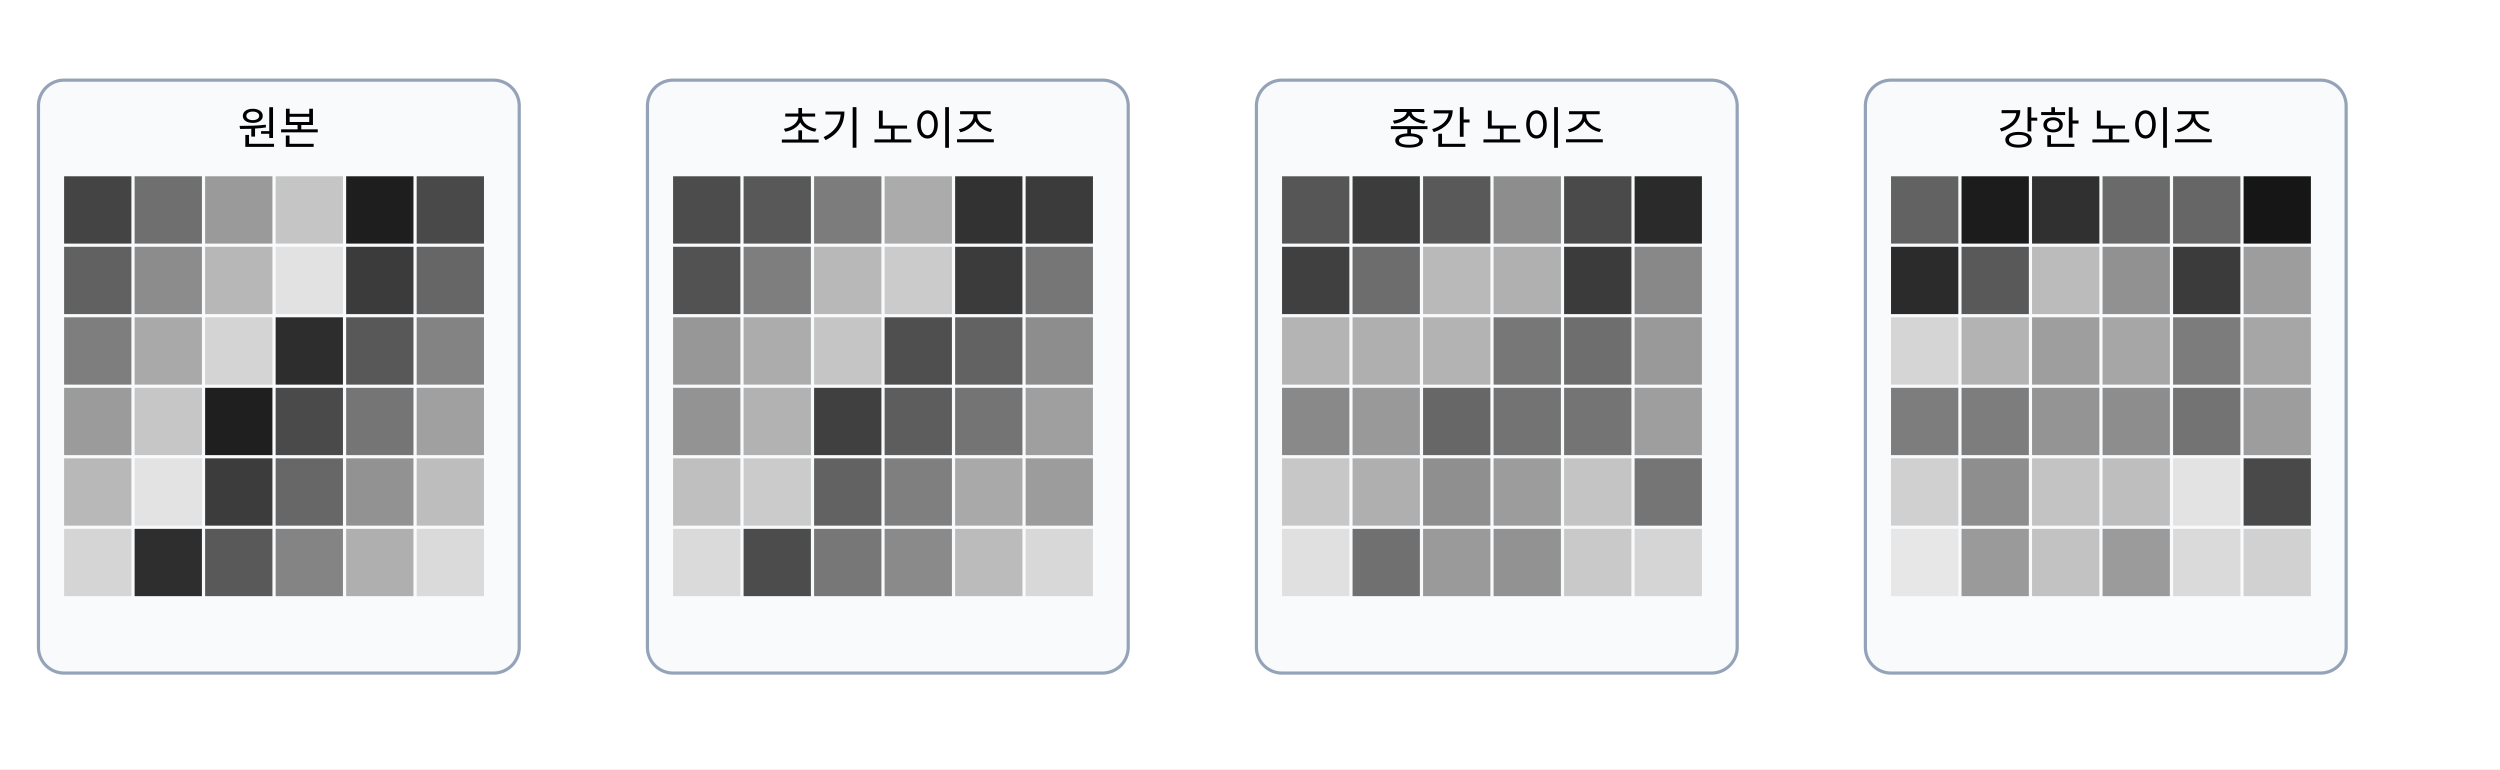
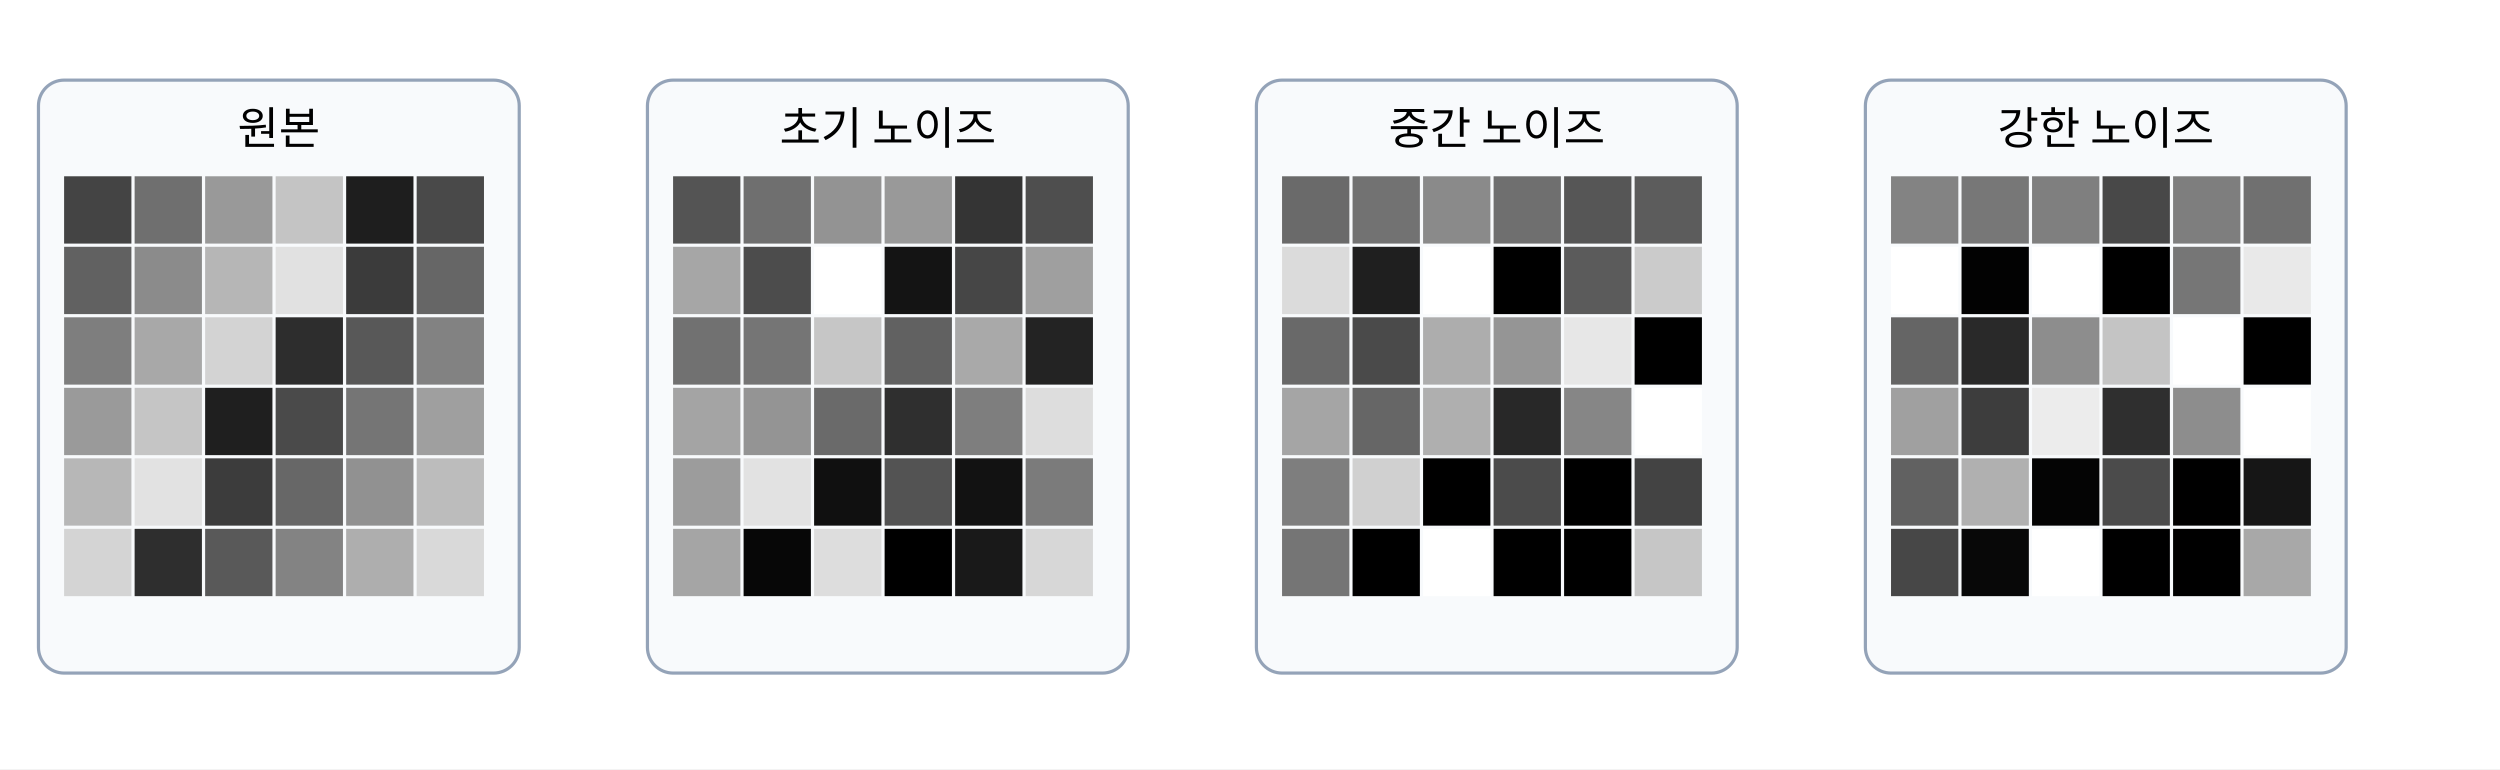
<svg xmlns="http://www.w3.org/2000/svg" width="780" height="240" viewBox="0 0 780 240" role="img">
  <rect width="780" height="240" fill="white" />
  <g>
    <rect x="12" y="25" width="150" height="185" rx="8" fill="#f8fafc" stroke="#94a3b8" />
    <text x="87" y="45" text-anchor="middle" font-size="14">원본</text>
    <rect x="20" y="55" width="21" height="21" fill="rgb(68,68,68)" />
    <rect x="42" y="55" width="21" height="21" fill="rgb(111,111,111)" />
-     <rect x="64" y="55" width="21" height="21" fill="rgb(154,154,154)" />
-     <rect x="86" y="55" width="21" height="21" fill="rgb(197,197,197)" />
+     <rect x="64" y="55" width="21" height="21" fill="rgb(153,153,153)" />
+     <rect x="86" y="55" width="21" height="21" fill="rgb(196,196,196)" />
    <rect x="108" y="55" width="21" height="21" fill="rgb(30,30,30)" />
    <rect x="130" y="55" width="21" height="21" fill="rgb(73,73,73)" />
    <rect x="20" y="77" width="21" height="21" fill="rgb(97,97,97)" />
-     <rect x="42" y="77" width="21" height="21" fill="rgb(140,140,140)" />
-     <rect x="64" y="77" width="21" height="21" fill="rgb(183,183,183)" />
-     <rect x="86" y="77" width="21" height="21" fill="rgb(226,226,226)" />
+     <rect x="42" y="77" width="21" height="21" fill="rgb(139,139,139)" />
+     <rect x="64" y="77" width="21" height="21" fill="rgb(182,182,182)" />
+     <rect x="86" y="77" width="21" height="21" fill="rgb(225,225,225)" />
    <rect x="108" y="77" width="21" height="21" fill="rgb(59,59,59)" />
    <rect x="130" y="77" width="21" height="21" fill="rgb(102,102,102)" />
    <rect x="20" y="99" width="21" height="21" fill="rgb(126,126,126)" />
-     <rect x="42" y="99" width="21" height="21" fill="rgb(169,169,169)" />
-     <rect x="64" y="99" width="21" height="21" fill="rgb(212,212,212)" />
+     <rect x="42" y="99" width="21" height="21" fill="rgb(168,168,168)" />
+     <rect x="64" y="99" width="21" height="21" fill="rgb(211,211,211)" />
    <rect x="86" y="99" width="21" height="21" fill="rgb(45,45,45)" />
    <rect x="108" y="99" width="21" height="21" fill="rgb(88,88,88)" />
-     <rect x="130" y="99" width="21" height="21" fill="rgb(131,131,131)" />
-     <rect x="20" y="121" width="21" height="21" fill="rgb(155,155,155)" />
-     <rect x="42" y="121" width="21" height="21" fill="rgb(198,198,198)" />
+     <rect x="130" y="99" width="21" height="21" fill="rgb(130,130,130)" />
+     <rect x="20" y="121" width="21" height="21" fill="rgb(154,154,154)" />
+     <rect x="42" y="121" width="21" height="21" fill="rgb(197,197,197)" />
    <rect x="64" y="121" width="21" height="21" fill="rgb(31,31,31)" />
    <rect x="86" y="121" width="21" height="21" fill="rgb(74,74,74)" />
    <rect x="108" y="121" width="21" height="21" fill="rgb(117,117,117)" />
-     <rect x="130" y="121" width="21" height="21" fill="rgb(160,160,160)" />
-     <rect x="20" y="143" width="21" height="21" fill="rgb(184,184,184)" />
-     <rect x="42" y="143" width="21" height="21" fill="rgb(227,227,227)" />
+     <rect x="130" y="121" width="21" height="21" fill="rgb(159,159,159)" />
+     <rect x="20" y="143" width="21" height="21" fill="rgb(183,183,183)" />
+     <rect x="42" y="143" width="21" height="21" fill="rgb(226,226,226)" />
    <rect x="64" y="143" width="21" height="21" fill="rgb(60,60,60)" />
    <rect x="86" y="143" width="21" height="21" fill="rgb(103,103,103)" />
-     <rect x="108" y="143" width="21" height="21" fill="rgb(146,146,146)" />
-     <rect x="130" y="143" width="21" height="21" fill="rgb(189,189,189)" />
-     <rect x="20" y="165" width="21" height="21" fill="rgb(213,213,213)" />
+     <rect x="108" y="143" width="21" height="21" fill="rgb(145,145,145)" />
+     <rect x="130" y="143" width="21" height="21" fill="rgb(188,188,188)" />
+     <rect x="20" y="165" width="21" height="21" fill="rgb(212,212,212)" />
    <rect x="42" y="165" width="21" height="21" fill="rgb(46,46,46)" />
    <rect x="64" y="165" width="21" height="21" fill="rgb(89,89,89)" />
-     <rect x="86" y="165" width="21" height="21" fill="rgb(132,132,132)" />
-     <rect x="108" y="165" width="21" height="21" fill="rgb(175,175,175)" />
-     <rect x="130" y="165" width="21" height="21" fill="rgb(218,218,218)" />
+     <rect x="86" y="165" width="21" height="21" fill="rgb(131,131,131)" />
+     <rect x="108" y="165" width="21" height="21" fill="rgb(174,174,174)" />
+     <rect x="130" y="165" width="21" height="21" fill="rgb(217,217,217)" />
  </g>
  <g>
    <rect x="202" y="25" width="150" height="185" rx="8" fill="#f8fafc" stroke="#94a3b8" />
    <text x="277" y="45" text-anchor="middle" font-size="14">초기 노이즈</text>
-     <rect x="210" y="55" width="21" height="21" fill="rgb(76,76,76)" />
-     <rect x="232" y="55" width="21" height="21" fill="rgb(88,88,88)" />
-     <rect x="254" y="55" width="21" height="21" fill="rgb(124,124,124)" />
-     <rect x="276" y="55" width="21" height="21" fill="rgb(171,171,171)" />
-     <rect x="298" y="55" width="21" height="21" fill="rgb(50,50,50)" />
-     <rect x="320" y="55" width="21" height="21" fill="rgb(59,59,59)" />
-     <rect x="210" y="77" width="21" height="21" fill="rgb(82,82,82)" />
-     <rect x="232" y="77" width="21" height="21" fill="rgb(126,126,126)" />
-     <rect x="254" y="77" width="21" height="21" fill="rgb(184,184,184)" />
-     <rect x="276" y="77" width="21" height="21" fill="rgb(203,203,203)" />
-     <rect x="298" y="77" width="21" height="21" fill="rgb(59,59,59)" />
-     <rect x="320" y="77" width="21" height="21" fill="rgb(118,118,118)" />
-     <rect x="210" y="99" width="21" height="21" fill="rgb(151,151,151)" />
-     <rect x="232" y="99" width="21" height="21" fill="rgb(172,172,172)" />
-     <rect x="254" y="99" width="21" height="21" fill="rgb(197,197,197)" />
-     <rect x="276" y="99" width="21" height="21" fill="rgb(79,79,79)" />
-     <rect x="298" y="99" width="21" height="21" fill="rgb(98,98,98)" />
-     <rect x="320" y="99" width="21" height="21" fill="rgb(141,141,141)" />
-     <rect x="210" y="121" width="21" height="21" fill="rgb(147,147,147)" />
-     <rect x="232" y="121" width="21" height="21" fill="rgb(178,178,178)" />
-     <rect x="254" y="121" width="21" height="21" fill="rgb(64,64,64)" />
-     <rect x="276" y="121" width="21" height="21" fill="rgb(93,93,93)" />
-     <rect x="298" y="121" width="21" height="21" fill="rgb(116,116,116)" />
-     <rect x="320" y="121" width="21" height="21" fill="rgb(159,159,159)" />
-     <rect x="210" y="143" width="21" height="21" fill="rgb(191,191,191)" />
-     <rect x="232" y="143" width="21" height="21" fill="rgb(203,203,203)" />
-     <rect x="254" y="143" width="21" height="21" fill="rgb(98,98,98)" />
-     <rect x="276" y="143" width="21" height="21" fill="rgb(127,127,127)" />
-     <rect x="298" y="143" width="21" height="21" fill="rgb(169,169,169)" />
-     <rect x="320" y="143" width="21" height="21" fill="rgb(156,156,156)" />
-     <rect x="210" y="165" width="21" height="21" fill="rgb(218,218,218)" />
-     <rect x="232" y="165" width="21" height="21" fill="rgb(76,76,76)" />
-     <rect x="254" y="165" width="21" height="21" fill="rgb(119,119,119)" />
-     <rect x="276" y="165" width="21" height="21" fill="rgb(138,138,138)" />
-     <rect x="298" y="165" width="21" height="21" fill="rgb(187,187,187)" />
-     <rect x="320" y="165" width="21" height="21" fill="rgb(216,216,216)" />
+     <rect x="210" y="55" width="21" height="21" fill="rgb(84,84,84)" />
+     <rect x="232" y="55" width="21" height="21" fill="rgb(111,111,111)" />
+     <rect x="254" y="55" width="21" height="21" fill="rgb(147,147,147)" />
+     <rect x="276" y="55" width="21" height="21" fill="rgb(153,153,153)" />
+     <rect x="298" y="55" width="21" height="21" fill="rgb(52,52,52)" />
+     <rect x="320" y="55" width="21" height="21" fill="rgb(78,78,78)" />
+     <rect x="210" y="77" width="21" height="21" fill="rgb(166,166,166)" />
+     <rect x="232" y="77" width="21" height="21" fill="rgb(76,76,76)" />
+     <rect x="254" y="77" width="21" height="21" fill="rgb(255,255,255)" />
+     <rect x="276" y="77" width="21" height="21" fill="rgb(20,20,20)" />
+     <rect x="298" y="77" width="21" height="21" fill="rgb(70,70,70)" />
+     <rect x="320" y="77" width="21" height="21" fill="rgb(159,159,159)" />
+     <rect x="210" y="99" width="21" height="21" fill="rgb(113,113,113)" />
+     <rect x="232" y="99" width="21" height="21" fill="rgb(117,117,117)" />
+     <rect x="254" y="99" width="21" height="21" fill="rgb(198,198,198)" />
+     <rect x="276" y="99" width="21" height="21" fill="rgb(97,97,97)" />
+     <rect x="298" y="99" width="21" height="21" fill="rgb(169,169,169)" />
+     <rect x="320" y="99" width="21" height="21" fill="rgb(35,35,35)" />
+     <rect x="210" y="121" width="21" height="21" fill="rgb(164,164,164)" />
+     <rect x="232" y="121" width="21" height="21" fill="rgb(148,148,148)" />
+     <rect x="254" y="121" width="21" height="21" fill="rgb(106,106,106)" />
+     <rect x="276" y="121" width="21" height="21" fill="rgb(47,47,47)" />
+     <rect x="298" y="121" width="21" height="21" fill="rgb(126,126,126)" />
+     <rect x="320" y="121" width="21" height="21" fill="rgb(221,221,221)" />
+     <rect x="210" y="143" width="21" height="21" fill="rgb(156,156,156)" />
+     <rect x="232" y="143" width="21" height="21" fill="rgb(226,226,226)" />
+     <rect x="254" y="143" width="21" height="21" fill="rgb(16,16,16)" />
+     <rect x="276" y="143" width="21" height="21" fill="rgb(83,83,83)" />
+     <rect x="298" y="143" width="21" height="21" fill="rgb(18,18,18)" />
+     <rect x="320" y="143" width="21" height="21" fill="rgb(123,123,123)" />
+     <rect x="210" y="165" width="21" height="21" fill="rgb(165,165,165)" />
+     <rect x="232" y="165" width="21" height="21" fill="rgb(7,7,7)" />
+     <rect x="254" y="165" width="21" height="21" fill="rgb(221,221,221)" />
+     <rect x="276" y="165" width="21" height="21" fill="rgb(0,0,0)" />
+     <rect x="298" y="165" width="21" height="21" fill="rgb(25,25,25)" />
+     <rect x="320" y="165" width="21" height="21" fill="rgb(215,215,215)" />
  </g>
  <g>
    <rect x="392" y="25" width="150" height="185" rx="8" fill="#f8fafc" stroke="#94a3b8" />
    <text x="467" y="45" text-anchor="middle" font-size="14">중간 노이즈</text>
-     <rect x="400" y="55" width="21" height="21" fill="rgb(86,86,86)" />
-     <rect x="422" y="55" width="21" height="21" fill="rgb(60,60,60)" />
-     <rect x="444" y="55" width="21" height="21" fill="rgb(89,89,89)" />
-     <rect x="466" y="55" width="21" height="21" fill="rgb(141,141,141)" />
-     <rect x="488" y="55" width="21" height="21" fill="rgb(74,74,74)" />
-     <rect x="510" y="55" width="21" height="21" fill="rgb(42,42,42)" />
-     <rect x="400" y="77" width="21" height="21" fill="rgb(64,64,64)" />
-     <rect x="422" y="77" width="21" height="21" fill="rgb(109,109,109)" />
-     <rect x="444" y="77" width="21" height="21" fill="rgb(185,185,185)" />
-     <rect x="466" y="77" width="21" height="21" fill="rgb(176,176,176)" />
-     <rect x="488" y="77" width="21" height="21" fill="rgb(59,59,59)" />
-     <rect x="510" y="77" width="21" height="21" fill="rgb(136,136,136)" />
-     <rect x="400" y="99" width="21" height="21" fill="rgb(180,180,180)" />
-     <rect x="422" y="99" width="21" height="21" fill="rgb(175,175,175)" />
-     <rect x="444" y="99" width="21" height="21" fill="rgb(179,179,179)" />
-     <rect x="466" y="99" width="21" height="21" fill="rgb(119,119,119)" />
-     <rect x="488" y="99" width="21" height="21" fill="rgb(110,110,110)" />
-     <rect x="510" y="99" width="21" height="21" fill="rgb(153,153,153)" />
-     <rect x="400" y="121" width="21" height="21" fill="rgb(137,137,137)" />
-     <rect x="422" y="121" width="21" height="21" fill="rgb(153,153,153)" />
-     <rect x="444" y="121" width="21" height="21" fill="rgb(103,103,103)" />
-     <rect x="466" y="121" width="21" height="21" fill="rgb(115,115,115)" />
-     <rect x="488" y="121" width="21" height="21" fill="rgb(116,116,116)" />
-     <rect x="510" y="121" width="21" height="21" fill="rgb(158,158,158)" />
-     <rect x="400" y="143" width="21" height="21" fill="rgb(199,199,199)" />
-     <rect x="422" y="143" width="21" height="21" fill="rgb(175,175,175)" />
-     <rect x="444" y="143" width="21" height="21" fill="rgb(143,143,143)" />
-     <rect x="466" y="143" width="21" height="21" fill="rgb(156,156,156)" />
-     <rect x="488" y="143" width="21" height="21" fill="rgb(196,196,196)" />
-     <rect x="510" y="143" width="21" height="21" fill="rgb(117,117,117)" />
-     <rect x="400" y="165" width="21" height="21" fill="rgb(224,224,224)" />
-     <rect x="422" y="165" width="21" height="21" fill="rgb(112,112,112)" />
-     <rect x="444" y="165" width="21" height="21" fill="rgb(154,154,154)" />
-     <rect x="466" y="165" width="21" height="21" fill="rgb(146,146,146)" />
-     <rect x="488" y="165" width="21" height="21" fill="rgb(201,201,201)" />
-     <rect x="510" y="165" width="21" height="21" fill="rgb(213,213,213)" />
+     <rect x="400" y="55" width="21" height="21" fill="rgb(106,106,106)" />
+     <rect x="422" y="55" width="21" height="21" fill="rgb(114,114,114)" />
+     <rect x="444" y="55" width="21" height="21" fill="rgb(138,138,138)" />
+     <rect x="466" y="55" width="21" height="21" fill="rgb(111,111,111)" />
+     <rect x="488" y="55" width="21" height="21" fill="rgb(86,86,86)" />
+     <rect x="510" y="55" width="21" height="21" fill="rgb(92,92,92)" />
+     <rect x="400" y="77" width="21" height="21" fill="rgb(219,219,219)" />
+     <rect x="422" y="77" width="21" height="21" fill="rgb(31,31,31)" />
+     <rect x="444" y="77" width="21" height="21" fill="rgb(255,255,255)" />
+     <rect x="466" y="77" width="21" height="21" fill="rgb(0,0,0)" />
+     <rect x="488" y="77" width="21" height="21" fill="rgb(91,91,91)" />
+     <rect x="510" y="77" width="21" height="21" fill="rgb(203,203,203)" />
+     <rect x="400" y="99" width="21" height="21" fill="rgb(105,105,105)" />
+     <rect x="422" y="99" width="21" height="21" fill="rgb(74,74,74)" />
+     <rect x="444" y="99" width="21" height="21" fill="rgb(173,173,173)" />
+     <rect x="466" y="99" width="21" height="21" fill="rgb(149,149,149)" />
+     <rect x="488" y="99" width="21" height="21" fill="rgb(231,231,231)" />
+     <rect x="510" y="99" width="21" height="21" fill="rgb(0,0,0)" />
+     <rect x="400" y="121" width="21" height="21" fill="rgb(165,165,165)" />
+     <rect x="422" y="121" width="21" height="21" fill="rgb(102,102,102)" />
+     <rect x="444" y="121" width="21" height="21" fill="rgb(175,175,175)" />
+     <rect x="466" y="121" width="21" height="21" fill="rgb(40,40,40)" />
+     <rect x="488" y="121" width="21" height="21" fill="rgb(134,134,134)" />
+     <rect x="510" y="121" width="21" height="21" fill="rgb(255,255,255)" />
+     <rect x="400" y="143" width="21" height="21" fill="rgb(126,126,126)" />
+     <rect x="422" y="143" width="21" height="21" fill="rgb(208,208,208)" />
+     <rect x="444" y="143" width="21" height="21" fill="rgb(0,0,0)" />
+     <rect x="466" y="143" width="21" height="21" fill="rgb(75,75,75)" />
+     <rect x="488" y="143" width="21" height="21" fill="rgb(0,0,0)" />
+     <rect x="510" y="143" width="21" height="21" fill="rgb(67,67,67)" />
+     <rect x="400" y="165" width="21" height="21" fill="rgb(117,117,117)" />
+     <rect x="422" y="165" width="21" height="21" fill="rgb(0,0,0)" />
+     <rect x="444" y="165" width="21" height="21" fill="rgb(255,255,255)" />
+     <rect x="466" y="165" width="21" height="21" fill="rgb(0,0,0)" />
+     <rect x="488" y="165" width="21" height="21" fill="rgb(0,0,0)" />
+     <rect x="510" y="165" width="21" height="21" fill="rgb(198,198,198)" />
  </g>
  <g>
    <rect x="582" y="25" width="150" height="185" rx="8" fill="#f8fafc" stroke="#94a3b8" />
    <text x="657" y="45" text-anchor="middle" font-size="14">강한 노이즈</text>
-     <rect x="590" y="55" width="21" height="21" fill="rgb(98,98,98)" />
-     <rect x="612" y="55" width="21" height="21" fill="rgb(28,28,28)" />
-     <rect x="634" y="55" width="21" height="21" fill="rgb(48,48,48)" />
-     <rect x="656" y="55" width="21" height="21" fill="rgb(106,106,106)" />
-     <rect x="678" y="55" width="21" height="21" fill="rgb(102,102,102)" />
-     <rect x="700" y="55" width="21" height="21" fill="rgb(22,22,22)" />
-     <rect x="590" y="77" width="21" height="21" fill="rgb(43,43,43)" />
-     <rect x="612" y="77" width="21" height="21" fill="rgb(89,89,89)" />
-     <rect x="634" y="77" width="21" height="21" fill="rgb(187,187,187)" />
-     <rect x="656" y="77" width="21" height="21" fill="rgb(145,145,145)" />
-     <rect x="678" y="77" width="21" height="21" fill="rgb(59,59,59)" />
-     <rect x="700" y="77" width="21" height="21" fill="rgb(157,157,157)" />
-     <rect x="590" y="99" width="21" height="21" fill="rgb(213,213,213)" />
-     <rect x="612" y="99" width="21" height="21" fill="rgb(179,179,179)" />
-     <rect x="634" y="99" width="21" height="21" fill="rgb(158,158,158)" />
-     <rect x="656" y="99" width="21" height="21" fill="rgb(166,166,166)" />
-     <rect x="678" y="99" width="21" height="21" fill="rgb(124,124,124)" />
-     <rect x="700" y="99" width="21" height="21" fill="rgb(166,166,166)" />
-     <rect x="590" y="121" width="21" height="21" fill="rgb(125,125,125)" />
-     <rect x="612" y="121" width="21" height="21" fill="rgb(125,125,125)" />
-     <rect x="634" y="121" width="21" height="21" fill="rgb(148,148,148)" />
-     <rect x="656" y="121" width="21" height="21" fill="rgb(141,141,141)" />
-     <rect x="678" y="121" width="21" height="21" fill="rgb(115,115,115)" />
-     <rect x="700" y="121" width="21" height="21" fill="rgb(157,157,157)" />
-     <rect x="590" y="143" width="21" height="21" fill="rgb(208,208,208)" />
-     <rect x="612" y="143" width="21" height="21" fill="rgb(142,142,142)" />
-     <rect x="634" y="143" width="21" height="21" fill="rgb(195,195,195)" />
-     <rect x="656" y="143" width="21" height="21" fill="rgb(190,190,190)" />
-     <rect x="678" y="143" width="21" height="21" fill="rgb(227,227,227)" />
-     <rect x="700" y="143" width="21" height="21" fill="rgb(73,73,73)" />
-     <rect x="590" y="165" width="21" height="21" fill="rgb(231,231,231)" />
-     <rect x="612" y="165" width="21" height="21" fill="rgb(154,154,154)" />
-     <rect x="634" y="165" width="21" height="21" fill="rgb(194,194,194)" />
-     <rect x="656" y="165" width="21" height="21" fill="rgb(155,155,155)" />
-     <rect x="678" y="165" width="21" height="21" fill="rgb(218,218,218)" />
-     <rect x="700" y="165" width="21" height="21" fill="rgb(209,209,209)" />
+     <rect x="590" y="55" width="21" height="21" fill="rgb(131,131,131)" />
+     <rect x="612" y="55" width="21" height="21" fill="rgb(119,119,119)" />
+     <rect x="634" y="55" width="21" height="21" fill="rgb(127,127,127)" />
+     <rect x="656" y="55" width="21" height="21" fill="rgb(72,72,72)" />
+     <rect x="678" y="55" width="21" height="21" fill="rgb(126,126,126)" />
+     <rect x="700" y="55" width="21" height="21" fill="rgb(112,112,112)" />
+     <rect x="590" y="77" width="21" height="21" fill="rgb(255,255,255)" />
+     <rect x="612" y="77" width="21" height="21" fill="rgb(2,2,2)" />
+     <rect x="634" y="77" width="21" height="21" fill="rgb(255,255,255)" />
+     <rect x="656" y="77" width="21" height="21" fill="rgb(0,0,0)" />
+     <rect x="678" y="77" width="21" height="21" fill="rgb(118,118,118)" />
+     <rect x="700" y="77" width="21" height="21" fill="rgb(233,233,233)" />
+     <rect x="590" y="99" width="21" height="21" fill="rgb(101,101,101)" />
+     <rect x="612" y="99" width="21" height="21" fill="rgb(41,41,41)" />
+     <rect x="634" y="99" width="21" height="21" fill="rgb(141,141,141)" />
+     <rect x="656" y="99" width="21" height="21" fill="rgb(196,196,196)" />
+     <rect x="678" y="99" width="21" height="21" fill="rgb(255,255,255)" />
+     <rect x="700" y="99" width="21" height="21" fill="rgb(0,0,0)" />
+     <rect x="590" y="121" width="21" height="21" fill="rgb(160,160,160)" />
+     <rect x="612" y="121" width="21" height="21" fill="rgb(61,61,61)" />
+     <rect x="634" y="121" width="21" height="21" fill="rgb(236,236,236)" />
+     <rect x="656" y="121" width="21" height="21" fill="rgb(47,47,47)" />
+     <rect x="678" y="121" width="21" height="21" fill="rgb(141,141,141)" />
+     <rect x="700" y="121" width="21" height="21" fill="rgb(255,255,255)" />
+     <rect x="590" y="143" width="21" height="21" fill="rgb(97,97,97)" />
+     <rect x="612" y="143" width="21" height="21" fill="rgb(176,176,176)" />
+     <rect x="634" y="143" width="21" height="21" fill="rgb(4,4,4)" />
+     <rect x="656" y="143" width="21" height="21" fill="rgb(75,75,75)" />
+     <rect x="678" y="143" width="21" height="21" fill="rgb(0,0,0)" />
+     <rect x="700" y="143" width="21" height="21" fill="rgb(22,22,22)" />
+     <rect x="590" y="165" width="21" height="21" fill="rgb(71,71,71)" />
+     <rect x="612" y="165" width="21" height="21" fill="rgb(8,8,8)" />
+     <rect x="634" y="165" width="21" height="21" fill="rgb(255,255,255)" />
+     <rect x="656" y="165" width="21" height="21" fill="rgb(0,0,0)" />
+     <rect x="678" y="165" width="21" height="21" fill="rgb(0,0,0)" />
+     <rect x="700" y="165" width="21" height="21" fill="rgb(168,168,168)" />
  </g>
</svg>
